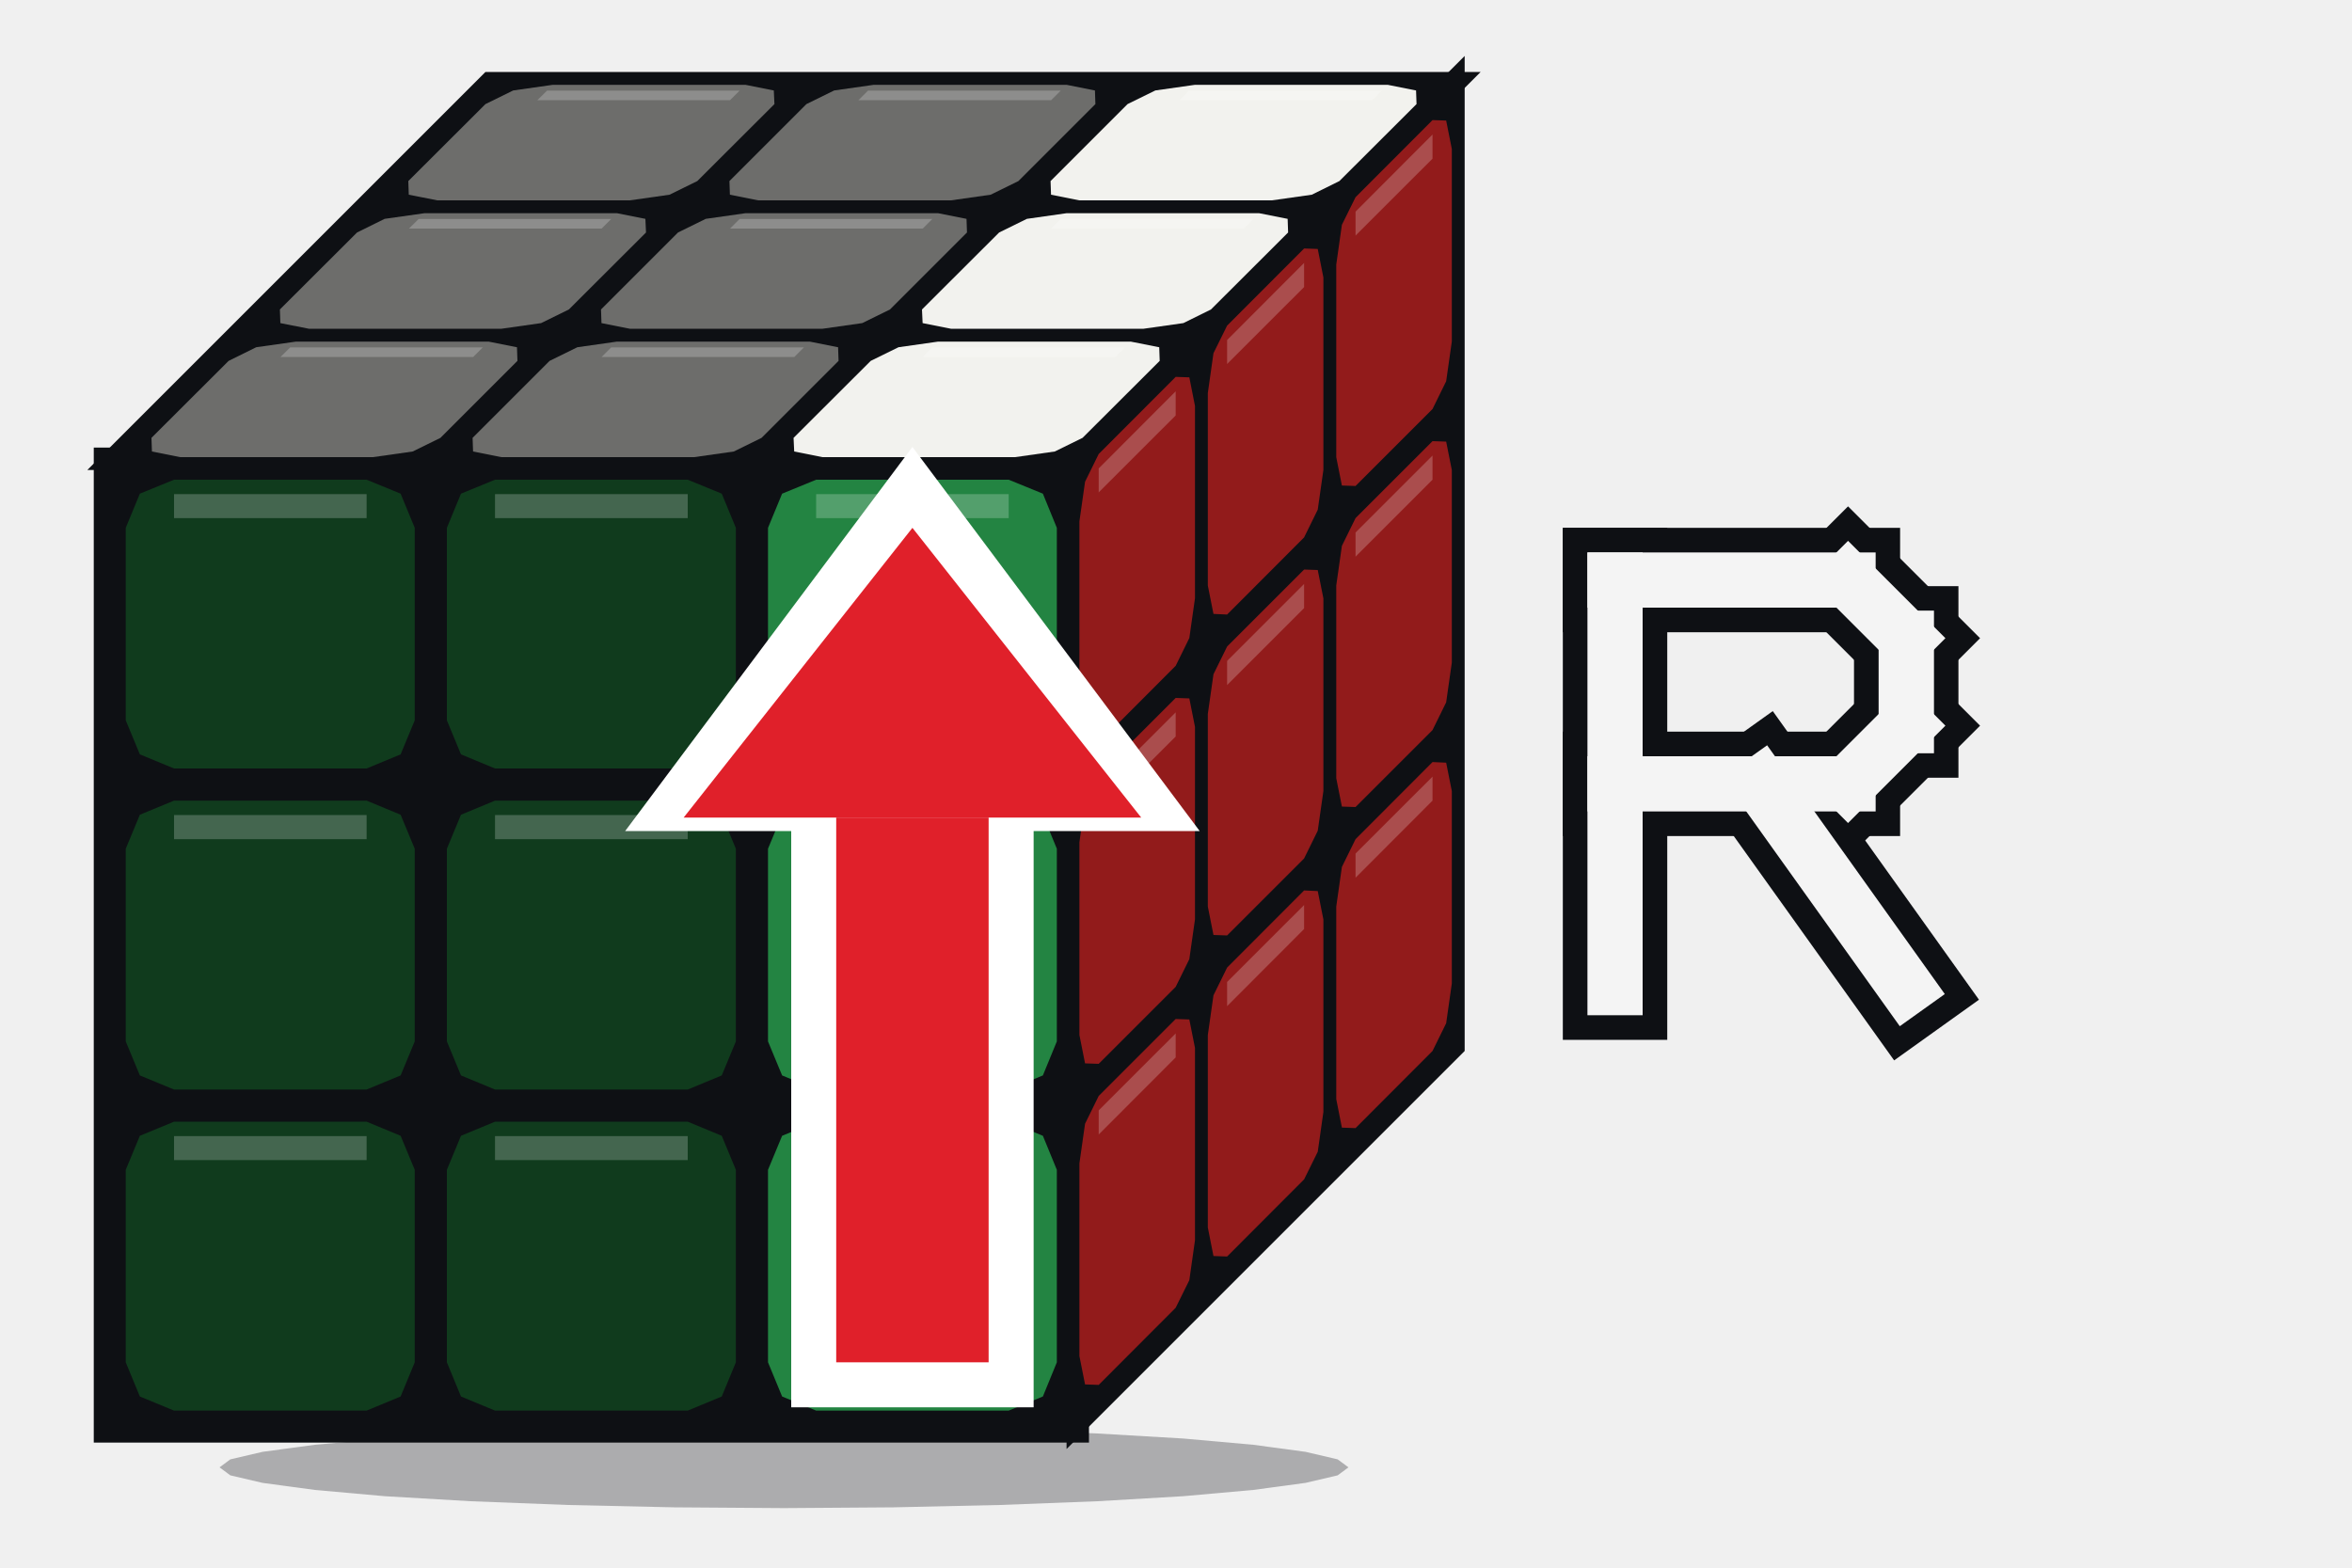
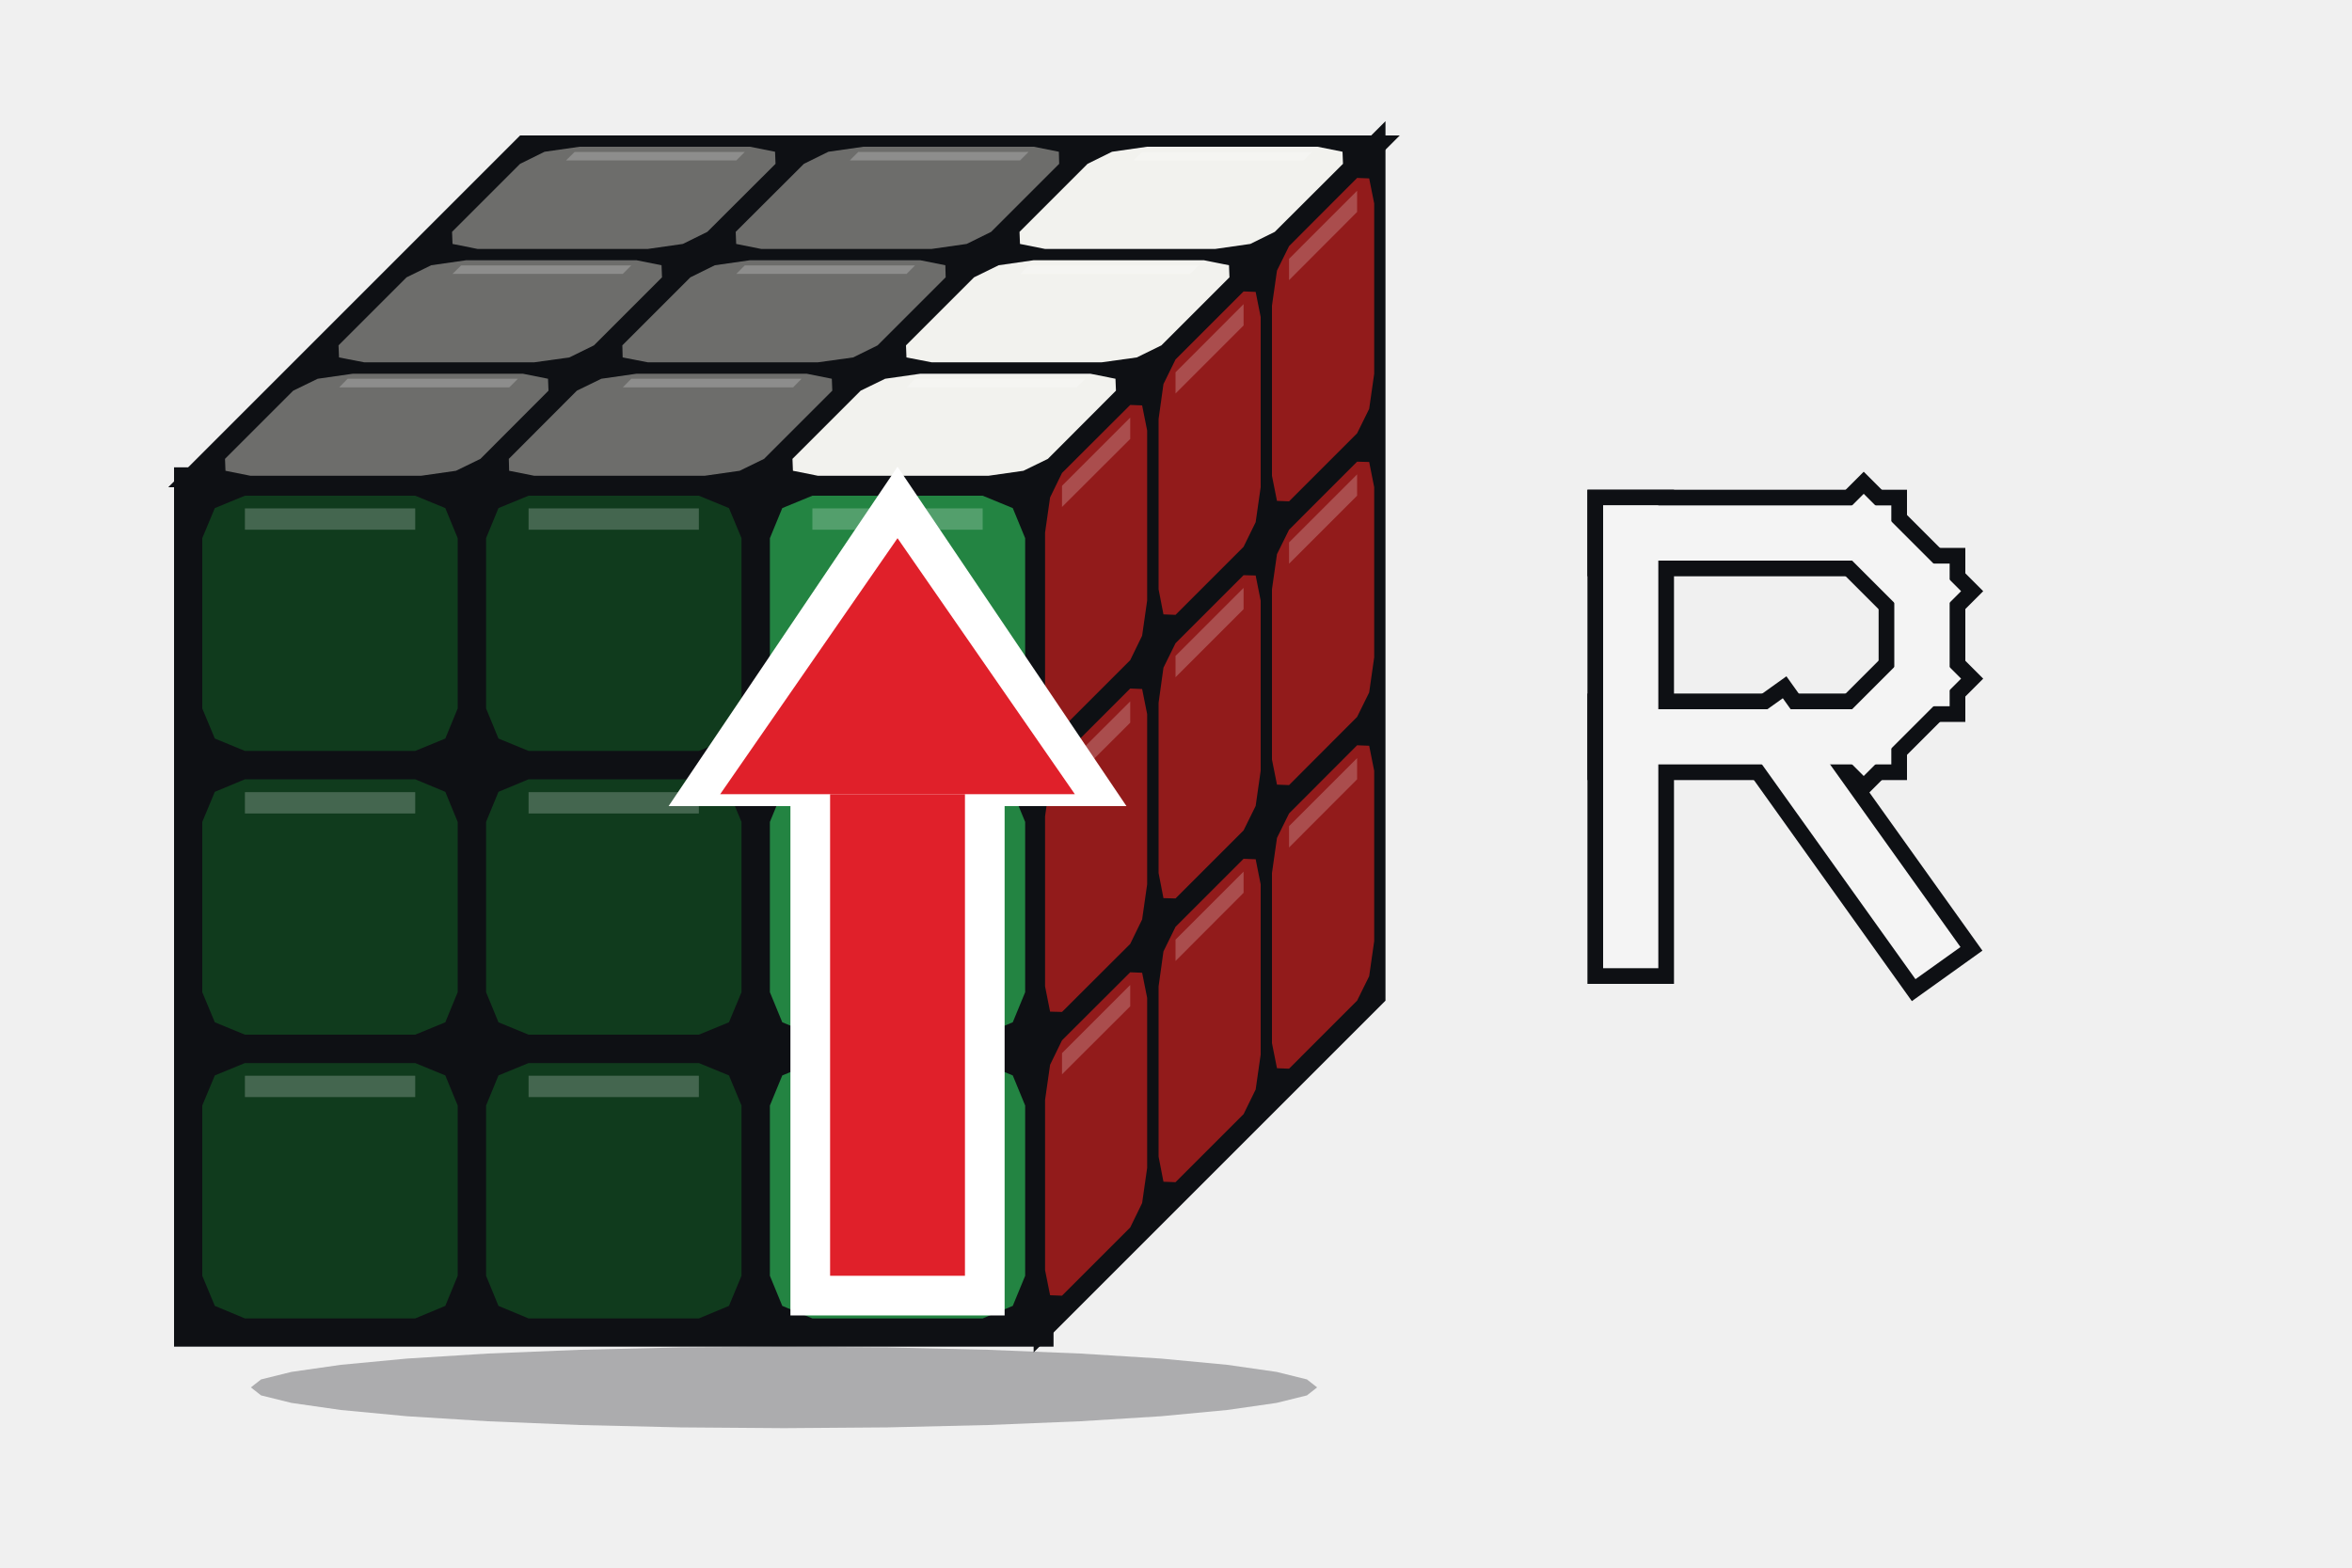
<svg xmlns="http://www.w3.org/2000/svg" viewBox="0 0 150.00 100.00" width="144" height="96">
-   <polygon points="86.00,93.60 85.31,94.11 83.26,94.59 79.93,95.04 75.46,95.44 70.00,95.76 63.78,96.00 57.02,96.15 50.00,96.20 42.98,96.15 36.22,96.00 30.00,95.76 24.54,95.44 20.07,95.04 16.74,94.59 14.69,94.11 14.00,93.60 14.69,93.09 16.74,92.61 20.07,92.16 24.54,91.76 30.00,91.44 36.22,91.20 42.98,91.05 50.00,91.00 57.02,91.05 63.78,91.20 70.00,91.44 75.46,91.76 79.93,92.16 83.26,92.61 85.31,93.09" fill="#0e1014" fill-opacity="0.30" />
-   <polygon points="5.98,92.02 69.45,92.02 69.45,28.55 5.98,28.55" fill="#0e1014" />
-   <polygon points="5.57,29.98 69.04,29.98 94.43,4.59 30.96,4.59" fill="#0e1014" />
-   <polygon points="68.02,92.43 93.41,67.04 93.41,3.57 68.02,28.96" fill="#0e1014" />
-   <polygon points="49.39,6.64 49.35,5.77 47.54,5.41 35.26,5.41 32.73,5.77 30.96,6.64 26.04,11.55 26.07,12.42 27.89,12.78 40.17,12.78 42.70,12.42 44.47,11.55" fill="#6d6d6b" />
-   <polygon points="34.27,6.39 46.56,6.39 47.17,5.78 34.89,5.78" fill="#ffffff" fill-opacity="0.22" />
-   <polygon points="69.86,6.64 69.83,5.77 68.02,5.41 55.73,5.41 53.20,5.77 51.43,6.64 46.52,11.55 46.55,12.42 48.36,12.78 60.65,12.78 63.18,12.42 64.95,11.55" fill="#6d6d6b" />
-   <polygon points="54.75,6.39 67.04,6.39 67.65,5.78 55.36,5.78" fill="#ffffff" fill-opacity="0.22" />
-   <polygon points="90.34,6.64 90.31,5.77 88.50,5.41 76.21,5.41 73.68,5.77 71.91,6.64 67.00,11.55 67.03,12.42 68.84,12.78 81.12,12.78 83.66,12.42 85.42,11.55" fill="#f2f2ee" />
-   <polygon points="75.23,6.39 87.51,6.39 88.13,5.78 75.84,5.78" fill="#ffffff" fill-opacity="0.22" />
-   <polygon points="41.20,14.83 41.16,13.96 39.35,13.60 27.07,13.60 24.53,13.96 22.77,14.83 17.85,19.74 17.88,20.61 19.70,20.97 31.98,20.97 34.51,20.61 36.28,19.74" fill="#6d6d6b" />
-   <polygon points="26.08,14.58 38.37,14.58 38.98,13.97 26.70,13.97" fill="#ffffff" fill-opacity="0.22" />
-   <polygon points="61.67,14.83 61.64,13.96 59.83,13.60 47.54,13.60 45.01,13.96 43.24,14.83 38.33,19.74 38.36,20.61 40.17,20.97 52.46,20.97 54.99,20.61 56.76,19.74" fill="#6d6d6b" />
-   <polygon points="46.56,14.58 58.85,14.58 59.46,13.97 47.17,13.97" fill="#ffffff" fill-opacity="0.22" />
-   <polygon points="82.15,14.83 82.12,13.96 80.30,13.60 68.02,13.60 65.49,13.96 63.72,14.83 58.80,19.74 58.84,20.61 60.65,20.97 72.93,20.97 75.47,20.61 77.23,19.74" fill="#f2f2ee" />
-   <polygon points="67.04,14.58 79.32,14.58 79.94,13.97 67.65,13.97" fill="#ffffff" fill-opacity="0.22" />
-   <polygon points="33.00,23.02 32.97,22.15 31.16,21.79 18.88,21.79 16.34,22.15 14.58,23.02 9.66,27.93 9.69,28.80 11.50,29.16 23.79,29.16 26.32,28.80 28.09,27.93" fill="#6d6d6b" />
-   <polygon points="17.89,22.77 30.18,22.77 30.79,22.16 18.51,22.16" fill="#ffffff" fill-opacity="0.22" />
-   <polygon points="53.48,23.02 53.45,22.15 51.64,21.79 39.35,21.79 36.82,22.15 35.05,23.02 30.14,27.93 30.17,28.80 31.98,29.16 44.27,29.16 46.80,28.80 48.57,27.93" fill="#6d6d6b" />
-   <polygon points="38.37,22.77 50.66,22.77 51.27,22.16 38.98,22.16" fill="#ffffff" fill-opacity="0.22" />
-   <polygon points="73.96,23.02 73.93,22.15 72.11,21.79 59.83,21.79 57.30,22.15 55.53,23.02 50.61,27.93 50.65,28.80 52.46,29.16 64.74,29.16 67.27,28.80 69.04,27.93" fill="#f2f2ee" />
-   <polygon points="58.85,22.77 71.13,22.77 71.75,22.16 59.46,22.16" fill="#ffffff" fill-opacity="0.22" />
-   <polygon points="76.21,25.89 75.85,24.07 74.98,24.04 70.07,28.96 69.20,30.73 68.84,33.26 68.84,45.54 69.20,47.35 70.07,47.39 74.98,42.47 75.85,40.70 76.21,38.17" fill="#921b1b" />
-   <polygon points="70.07,31.41 74.98,26.50 74.98,24.96 70.07,29.88" fill="#ffffff" fill-opacity="0.22" />
-   <polygon points="84.40,17.70 84.04,15.88 83.17,15.85 78.26,20.77 77.39,22.53 77.03,25.07 77.03,37.35 77.39,39.16 78.26,39.20 83.17,34.28 84.04,32.51 84.40,29.98" fill="#921b1b" />
-   <polygon points="78.26,23.22 83.17,18.31 83.17,16.77 78.26,21.69" fill="#ffffff" fill-opacity="0.22" />
-   <polygon points="92.59,9.50 92.23,7.69 91.36,7.66 86.45,12.58 85.58,14.34 85.22,16.88 85.22,29.16 85.58,30.97 86.45,31.00 91.36,26.09 92.23,24.32 92.59,21.79" fill="#921b1b" />
-   <polygon points="86.45,15.03 91.36,10.12 91.36,8.58 86.45,13.50" fill="#ffffff" fill-opacity="0.22" />
-   <polygon points="76.21,46.36 75.85,44.55 74.98,44.52 70.07,49.43 69.20,51.20 68.84,53.73 68.84,66.02 69.20,67.83 70.07,67.86 74.98,62.95 75.85,61.18 76.21,58.65" fill="#921b1b" />
-   <polygon points="70.07,51.89 74.98,46.98 74.98,45.44 70.07,50.35" fill="#ffffff" fill-opacity="0.22" />
-   <polygon points="84.40,38.17 84.04,36.36 83.17,36.33 78.26,41.24 77.39,43.01 77.03,45.54 77.03,57.83 77.39,59.64 78.26,59.67 83.17,54.76 84.04,52.99 84.40,50.46" fill="#921b1b" />
-   <polygon points="78.26,43.70 83.17,38.79 83.17,37.25 78.26,42.16" fill="#ffffff" fill-opacity="0.22" />
-   <polygon points="92.59,29.98 92.23,28.17 91.36,28.14 86.45,33.05 85.58,34.82 85.22,37.35 85.22,49.64 85.58,51.45 86.45,51.48 91.36,46.57 92.23,44.80 92.59,42.27" fill="#921b1b" />
-   <polygon points="86.45,35.51 91.36,30.60 91.36,29.06 86.45,33.97" fill="#ffffff" fill-opacity="0.22" />
-   <polygon points="76.21,66.84 75.85,65.03 74.98,65.00 70.07,69.91 69.20,71.68 68.84,74.21 68.84,86.50 69.20,88.31 70.07,88.34 74.98,83.42 75.85,81.66 76.21,79.12" fill="#921b1b" />
-   <polygon points="70.07,72.37 74.98,67.45 74.98,65.92 70.07,70.83" fill="#ffffff" fill-opacity="0.22" />
-   <polygon points="84.40,58.65 84.04,56.84 83.17,56.80 78.26,61.72 77.39,63.49 77.03,66.02 77.03,78.30 77.39,80.12 78.26,80.15 83.17,75.23 84.04,73.47 84.40,70.93" fill="#921b1b" />
-   <polygon points="78.26,64.18 83.17,59.26 83.17,57.73 78.26,62.64" fill="#ffffff" fill-opacity="0.22" />
-   <polygon points="92.59,50.46 92.23,48.65 91.36,48.61 86.45,53.53 85.58,55.30 85.22,57.83 85.22,70.11 85.58,71.93 86.45,71.96 91.36,67.04 92.23,65.27 92.59,62.74" fill="#921b1b" />
-   <polygon points="86.45,55.99 91.36,51.07 91.36,49.54 86.45,54.45" fill="#ffffff" fill-opacity="0.22" />
-   <polygon points="26.45,33.67 25.55,31.49 23.38,30.60 11.10,30.60 8.92,31.49 8.02,33.67 8.02,45.95 8.92,48.12 11.10,49.02 23.38,49.02 25.55,48.12 26.45,45.95" fill="#103b1d" />
-   <polygon points="11.10,33.05 23.38,33.05 23.38,31.52 11.10,31.52" fill="#ffffff" fill-opacity="0.22" />
-   <polygon points="46.93,33.67 46.03,31.49 43.86,30.60 31.57,30.60 29.40,31.49 28.50,33.67 28.50,45.95 29.40,48.12 31.57,49.02 43.86,49.02 46.03,48.12 46.93,45.95" fill="#103b1d" />
-   <polygon points="31.57,33.05 43.86,33.05 43.86,31.52 31.57,31.52" fill="#ffffff" fill-opacity="0.22" />
-   <polygon points="67.40,33.67 66.51,31.49 64.33,30.60 52.05,30.60 49.88,31.49 48.98,33.67 48.98,45.95 49.88,48.12 52.05,49.02 64.33,49.02 66.51,48.12 67.40,45.95" fill="#238442" />
-   <polygon points="52.05,33.05 64.33,33.05 64.33,31.52 52.05,31.52" fill="#ffffff" fill-opacity="0.22" />
-   <polygon points="26.45,54.14 25.55,51.97 23.38,51.07 11.10,51.07 8.92,51.97 8.02,54.14 8.02,66.43 8.92,68.60 11.10,69.50 23.38,69.50 25.55,68.60 26.45,66.43" fill="#103b1d" />
-   <polygon points="11.10,53.53 23.38,53.53 23.38,51.99 11.10,51.99" fill="#ffffff" fill-opacity="0.22" />
-   <polygon points="46.93,54.14 46.03,51.97 43.86,51.07 31.57,51.07 29.40,51.97 28.50,54.14 28.50,66.43 29.40,68.60 31.57,69.50 43.86,69.50 46.03,68.60 46.93,66.43" fill="#103b1d" />
-   <polygon points="31.57,53.53 43.86,53.53 43.86,51.99 31.57,51.99" fill="#ffffff" fill-opacity="0.22" />
-   <polygon points="67.40,54.14 66.51,51.97 64.33,51.07 52.05,51.07 49.88,51.97 48.98,54.14 48.98,66.43 49.88,68.60 52.05,69.50 64.33,69.50 66.51,68.60 67.40,66.43" fill="#238442" />
-   <polygon points="52.05,53.53 64.33,53.53 64.33,51.99 52.05,51.99" fill="#ffffff" fill-opacity="0.22" />
-   <polygon points="26.45,74.62 25.55,72.45 23.38,71.55 11.10,71.55 8.92,72.45 8.02,74.62 8.02,86.90 8.92,89.08 11.10,89.98 23.38,89.98 25.55,89.08 26.45,86.90" fill="#103b1d" />
-   <polygon points="11.10,74.00 23.38,74.00 23.38,72.47 11.10,72.47" fill="#ffffff" fill-opacity="0.22" />
-   <polygon points="46.93,74.62 46.03,72.45 43.86,71.55 31.57,71.55 29.40,72.45 28.50,74.62 28.50,86.90 29.40,89.08 31.57,89.98 43.86,89.98 46.03,89.08 46.93,86.90" fill="#103b1d" />
-   <polygon points="31.57,74.00 43.86,74.00 43.86,72.47 31.57,72.47" fill="#ffffff" fill-opacity="0.22" />
-   <polygon points="67.40,74.62 66.51,72.45 64.33,71.55 52.05,71.55 49.88,72.45 48.98,74.62 48.98,86.90 49.88,89.08 52.05,89.98 64.33,89.98 66.51,89.08 67.40,86.90" fill="#238442" />
-   <polygon points="52.05,74.00 64.33,74.00 64.33,72.47 52.05,72.47" fill="#ffffff" fill-opacity="0.22" />
-   <polygon points="50.46,89.77 50.46,52.15 65.92,52.15 65.92,89.77" fill="#ffffff" />
-   <polygon points="39.87,53.01 58.19,28.51 76.51,53.01" fill="#ffffff" />
-   <polygon points="53.33,86.90 53.33,52.15 63.05,52.15 63.05,86.90" fill="#e0202a" />
-   <polygon points="43.60,52.15 58.19,33.67 72.78,52.15" fill="#e0202a" />
-   <polygon points="106.33,66.33 106.33,33.67 99.67,33.67 99.67,66.33" fill="#0e1014" />
-   <polygon points="99.67,40.33 121.18,40.33 121.18,33.67 99.67,33.67" fill="#0e1014" />
-   <polygon points="113.15,37.00 121.57,45.42 126.28,40.71 117.86,32.30" fill="#0e1014" />
-   <polygon points="118.24,37.39 118.24,49.61 124.90,49.61 124.90,37.39" fill="#0e1014" />
-   <polygon points="121.57,41.58 113.15,50.00 117.86,54.70 126.28,46.29" fill="#0e1014" />
-   <polygon points="121.18,46.67 99.67,46.67 99.67,53.33 121.18,53.33" fill="#0e1014" />
-   <polygon points="107.64,49.23 120.80,67.64 126.21,63.77 113.06,45.36" fill="#0e1014" />
-   <polygon points="104.76,64.76 104.76,35.24 101.24,35.24 101.24,64.76" fill="#f4f4f4" />
-   <polygon points="101.24,38.76 119.62,38.76 119.62,35.24 101.24,35.24" fill="#f4f4f4" />
-   <polygon points="115.36,37.00 121.57,43.21 124.07,40.71 117.86,34.50" fill="#f4f4f4" />
-   <polygon points="119.81,38.95 119.81,48.05 123.34,48.05 123.34,38.95" fill="#f4f4f4" />
-   <polygon points="121.57,43.79 115.36,50.00 117.86,52.50 124.07,46.29" fill="#f4f4f4" />
-   <polygon points="119.62,48.24 101.24,48.24 101.24,51.76 119.62,51.76" fill="#f4f4f4" />
-   <polygon points="109.82,49.59 121.16,65.46 124.03,63.41 112.70,47.54" fill="#f4f4f4" />
+   <polygon points="84.00,88.50 83.35,89.01 81.41,89.49 78.27,89.94 74.04,90.34 68.89,90.66 63.01,90.90 56.63,91.05 50.00,91.10 43.37,91.05 36.99,90.90 31.11,90.66 25.96,90.34 21.73,89.94 18.59,89.49 16.65,89.01 16.00,88.50 16.65,87.99 18.59,87.51 21.73,87.06 25.96,86.66 31.11,86.34 36.99,86.10 43.37,85.95 50.00,85.90 56.63,85.95 63.01,86.10 68.89,86.34 74.04,86.66 78.27,87.06 81.41,87.51 83.35,87.99" fill="#0e1014" fill-opacity="0.30" />
+   <polygon points="11.10,85.90 67.19,85.90 67.19,29.81 11.10,29.81" fill="#0e1014" />
+   <polygon points="10.73,31.08 66.83,31.08 89.27,8.64 33.17,8.64" fill="#0e1014" />
+   <polygon points="65.92,86.27 88.36,63.83 88.36,7.73 65.92,30.17" fill="#0e1014" />
+   <polygon points="49.46,10.45 49.43,9.68 47.83,9.36 36.97,9.36 34.73,9.68 33.17,10.45 28.83,14.79 28.86,15.56 30.46,15.88 41.31,15.88 43.55,15.56 45.11,14.79" fill="#6d6d6b" />
+   <polygon points="36.10,10.23 46.96,10.23 47.50,9.69 36.65,9.69" fill="#ffffff" fill-opacity="0.22" />
+   <polygon points="67.55,10.45 67.53,9.68 65.92,9.36 55.07,9.36 52.83,9.68 51.27,10.45 46.92,14.79 46.95,15.56 48.55,15.88 59.41,15.88 61.65,15.56 63.21,14.79" fill="#6d6d6b" />
+   <polygon points="54.20,10.23 65.06,10.23 65.60,9.69 54.74,9.69" fill="#ffffff" fill-opacity="0.22" />
+   <polygon points="85.65,10.45 85.62,9.68 84.02,9.36 73.16,9.36 70.92,9.68 69.36,10.45 65.02,14.79 65.05,15.56 66.65,15.88 77.50,15.88 79.74,15.56 81.30,14.79" fill="#f2f2ee" />
+   <polygon points="72.29,10.23 83.15,10.23 83.69,9.69 72.84,9.69" fill="#ffffff" fill-opacity="0.22" />
+   <polygon points="42.22,17.69 42.19,16.92 40.59,16.60 29.73,16.60 27.50,16.92 25.93,17.69 21.59,22.03 21.62,22.80 23.22,23.11 34.08,23.11 36.31,22.80 37.88,22.03" fill="#6d6d6b" />
+   <polygon points="28.86,17.47 39.72,17.47 40.26,16.93 29.41,16.93" fill="#ffffff" fill-opacity="0.22" />
+   <polygon points="60.31,17.69 60.29,16.92 58.69,16.60 47.83,16.60 45.59,16.92 44.03,17.69 39.69,22.03 39.71,22.80 41.31,23.11 52.17,23.11 54.41,22.80 55.97,22.03" fill="#6d6d6b" />
+   <polygon points="46.96,17.47 57.82,17.47 58.36,16.93 47.50,16.93" fill="#ffffff" fill-opacity="0.22" />
+   <polygon points="78.41,17.69 78.38,16.92 76.78,16.60 65.92,16.60 63.69,16.92 62.12,17.69 57.78,22.03 57.81,22.80 59.41,23.11 70.27,23.11 72.50,22.80 74.07,22.03" fill="#f2f2ee" />
+   <polygon points="65.06,17.47 75.91,17.47 76.46,16.93 65.60,16.93" fill="#ffffff" fill-opacity="0.22" />
+   <polygon points="34.98,24.92 34.95,24.16 33.35,23.84 22.50,23.84 20.26,24.16 18.70,24.92 14.35,29.27 14.38,30.03 15.98,30.35 26.84,30.35 29.08,30.03 30.64,29.27" fill="#6d6d6b" />
+   <polygon points="21.63,24.71 32.48,24.71 33.03,24.16 22.17,24.16" fill="#ffffff" fill-opacity="0.22" />
+   <polygon points="53.08,24.92 53.05,24.16 51.45,23.84 40.59,23.84 38.35,24.16 36.79,24.92 32.45,29.27 32.47,30.03 34.08,30.35 44.93,30.35 47.17,30.03 48.73,29.27" fill="#6d6d6b" />
+   <polygon points="39.72,24.71 50.58,24.71 51.12,24.16 40.26,24.16" fill="#ffffff" fill-opacity="0.22" />
+   <polygon points="71.17,24.92 71.14,24.16 69.54,23.84 58.69,23.84 56.45,24.16 54.89,24.92 50.54,29.27 50.57,30.03 52.17,30.35 63.03,30.35 65.27,30.03 66.83,29.27" fill="#f2f2ee" />
+   <polygon points="57.82,24.71 68.67,24.71 69.22,24.16 58.36,24.16" fill="#ffffff" fill-opacity="0.22" />
+   <polygon points="73.16,27.46 72.84,25.86 72.08,25.83 67.73,30.17 66.97,31.73 66.65,33.97 66.65,44.83 66.97,46.43 67.73,46.46 72.08,42.11 72.84,40.55 73.16,38.31" fill="#921b1b" />
+   <polygon points="67.73,32.34 72.08,28.00 72.08,26.64 67.73,30.99" fill="#ffffff" fill-opacity="0.22" />
+   <polygon points="80.40,20.22 80.08,18.62 79.31,18.59 74.97,22.93 74.20,24.50 73.89,26.73 73.89,37.59 74.20,39.19 74.97,39.22 79.31,34.88 80.08,33.31 80.40,31.08" fill="#921b1b" />
+   <polygon points="74.97,25.10 79.31,20.76 79.31,19.40 74.97,23.75" fill="#ffffff" fill-opacity="0.22" />
+   <polygon points="87.64,12.98 87.32,11.38 86.55,11.35 82.21,15.70 81.44,17.26 81.12,19.50 81.12,30.35 81.44,31.95 82.21,31.98 86.55,27.64 87.32,26.08 87.64,23.84" fill="#921b1b" />
+   <polygon points="82.21,17.87 86.55,13.52 86.55,12.17 82.21,16.51" fill="#ffffff" fill-opacity="0.22" />
+   <polygon points="73.16,45.55 72.84,43.95 72.08,43.92 67.73,48.27 66.97,49.83 66.65,52.07 66.65,62.92 66.97,64.53 67.73,64.55 72.08,60.21 72.84,58.65 73.16,56.41" fill="#921b1b" />
+   <polygon points="67.73,50.44 72.08,46.10 72.08,44.74 67.73,49.08" fill="#ffffff" fill-opacity="0.22" />
+   <polygon points="80.40,38.31 80.08,36.71 79.31,36.69 74.97,41.03 74.20,42.59 73.89,44.83 73.89,55.69 74.20,57.29 74.97,57.31 79.31,52.97 80.08,51.41 80.40,49.17" fill="#921b1b" />
+   <polygon points="74.97,43.20 79.31,38.86 79.31,37.50 74.97,41.84" fill="#ffffff" fill-opacity="0.22" />
+   <polygon points="87.64,31.08 87.32,29.47 86.55,29.45 82.21,33.79 81.44,35.35 81.12,37.59 81.12,48.45 81.44,50.05 82.21,50.08 86.55,45.73 87.32,44.17 87.64,41.93" fill="#921b1b" />
+   <polygon points="82.21,35.96 86.55,31.62 86.55,30.26 82.21,34.60" fill="#ffffff" fill-opacity="0.22" />
+   <polygon points="73.16,63.65 72.84,62.05 72.08,62.02 67.73,66.36 66.97,67.92 66.65,70.16 66.65,81.02 66.97,82.62 67.73,82.65 72.08,78.30 72.84,76.74 73.16,74.50" fill="#921b1b" />
+   <polygon points="67.73,68.53 72.08,64.19 72.08,62.83 67.73,67.18" fill="#ffffff" fill-opacity="0.22" />
+   <polygon points="80.40,56.41 80.08,54.81 79.31,54.78 74.97,59.12 74.20,60.69 73.89,62.92 73.89,73.78 74.20,75.38 74.97,75.41 79.31,71.07 80.08,69.50 80.40,67.27" fill="#921b1b" />
+   <polygon points="74.97,61.30 79.31,56.95 79.31,55.60 74.97,59.94" fill="#ffffff" fill-opacity="0.22" />
+   <polygon points="87.64,49.17 87.32,47.57 86.55,47.54 82.21,51.89 81.44,53.45 81.12,55.69 81.12,66.54 81.44,68.14 82.21,68.17 86.55,63.83 87.32,62.27 87.64,60.03" fill="#921b1b" />
+   <polygon points="82.21,54.06 86.55,49.71 86.55,48.36 82.21,52.70" fill="#ffffff" fill-opacity="0.22" />
+   <polygon points="29.19,34.33 28.40,32.41 26.48,31.62 15.62,31.62 13.70,32.41 12.90,34.33 12.90,45.19 13.70,47.11 15.62,47.90 26.48,47.90 28.40,47.11 29.19,45.19" fill="#103b1d" />
+   <polygon points="15.62,33.79 26.48,33.79 26.48,32.43 15.62,32.43" fill="#ffffff" fill-opacity="0.22" />
+   <polygon points="47.29,34.33 46.49,32.41 44.57,31.62 33.71,31.62 31.79,32.41 31.00,34.33 31.00,45.19 31.79,47.11 33.71,47.90 44.57,47.90 46.49,47.11 47.29,45.19" fill="#103b1d" />
+   <polygon points="33.71,33.79 44.57,33.79 44.57,32.43 33.71,32.43" fill="#ffffff" fill-opacity="0.22" />
+   <polygon points="65.38,34.33 64.59,32.41 62.67,31.62 51.81,31.62 49.89,32.41 49.10,34.33 49.10,45.19 49.89,47.11 51.81,47.90 62.67,47.90 64.59,47.11 65.38,45.19" fill="#238442" />
+   <polygon points="51.81,33.79 62.67,33.79 62.67,32.43 51.81,32.43" fill="#ffffff" fill-opacity="0.22" />
+   <polygon points="29.19,52.43 28.40,50.51 26.48,49.71 15.62,49.71 13.70,50.51 12.90,52.43 12.90,63.29 13.70,65.21 15.62,66.00 26.48,66.00 28.40,65.21 29.19,63.29" fill="#103b1d" />
+   <polygon points="15.62,51.89 26.48,51.89 26.48,50.53 15.62,50.53" fill="#ffffff" fill-opacity="0.22" />
+   <polygon points="47.29,52.43 46.49,50.51 44.57,49.71 33.71,49.71 31.79,50.51 31.00,52.43 31.00,63.29 31.79,65.21 33.71,66.00 44.57,66.00 46.49,65.21 47.29,63.29" fill="#103b1d" />
+   <polygon points="33.71,51.89 44.57,51.89 44.57,50.53 33.71,50.53" fill="#ffffff" fill-opacity="0.22" />
+   <polygon points="65.38,52.43 64.59,50.51 62.67,49.71 51.81,49.71 49.89,50.51 49.10,52.43 49.10,63.29 49.89,65.21 51.81,66.00 62.67,66.00 64.59,65.21 65.38,63.29" fill="#238442" />
+   <polygon points="51.81,51.89 62.67,51.89 62.67,50.53 51.81,50.53" fill="#ffffff" fill-opacity="0.22" />
+   <polygon points="29.19,70.52 28.40,68.60 26.48,67.81 15.62,67.81 13.70,68.60 12.90,70.52 12.90,81.38 13.70,83.30 15.62,84.10 26.48,84.10 28.40,83.30 29.19,81.38" fill="#103b1d" />
+   <polygon points="15.62,69.98 26.48,69.98 26.48,68.62 15.62,68.62" fill="#ffffff" fill-opacity="0.22" />
+   <polygon points="47.29,70.52 46.49,68.60 44.57,67.81 33.71,67.81 31.79,68.60 31.00,70.52 31.00,81.38 31.79,83.30 33.71,84.10 44.57,84.10 46.49,83.30 47.29,81.38" fill="#103b1d" />
+   <polygon points="33.71,69.98 44.57,69.98 44.57,68.62 33.71,68.62" fill="#ffffff" fill-opacity="0.22" />
+   <polygon points="65.38,70.52 64.59,68.60 62.67,67.81 51.81,67.81 49.89,68.60 49.10,70.52 49.10,81.38 49.89,83.30 51.81,84.10 62.67,84.10 64.59,83.30 65.38,81.38" fill="#238442" />
+   <polygon points="51.81,69.98 62.67,69.98 62.67,68.62 51.81,68.62" fill="#ffffff" fill-opacity="0.22" />
+   <polygon points="50.41,83.91 50.41,50.66 64.07,50.66 64.07,83.91" fill="#ffffff" />
+   <polygon points="42.64,51.42 57.24,29.77 71.84,51.42" fill="#ffffff" />
+   <polygon points="52.94,81.38 52.94,50.66 61.54,50.66 61.54,81.38" fill="#e0202a" />
+   <polygon points="45.93,50.66 57.24,34.33 68.55,50.66" fill="#e0202a" />
+   <polygon points="106.76,62.76 106.76,31.24 101.24,31.24 101.24,62.76" fill="#0e1014" />
+   <polygon points="101.24,36.76 121.62,36.76 121.62,31.24 101.24,31.24" fill="#0e1014" />
+   <polygon points="114.95,34.00 122.57,41.62 126.48,37.71 118.86,30.09" fill="#0e1014" />
+   <polygon points="119.81,34.95 119.81,46.05 125.34,46.05 125.34,34.95" fill="#0e1014" />
+   <polygon points="122.57,39.38 114.95,47.00 118.86,50.91 126.48,43.29" fill="#0e1014" />
+   <polygon points="121.62,44.24 101.24,44.24 101.24,49.76 121.62,49.76" fill="#0e1014" />
+   <polygon points="109.43,46.36 121.93,63.86 126.43,60.64 113.93,43.14" fill="#0e1014" />
+   <polygon points="105.76,61.76 105.76,32.24 102.24,32.24 102.24,61.76" fill="#f4f4f4" />
+   <polygon points="102.24,35.76 120.62,35.76 120.62,32.24 102.24,32.24" fill="#f4f4f4" />
+   <polygon points="116.36,34.00 122.57,40.21 125.07,37.71 118.86,31.50" fill="#f4f4f4" />
+   <polygon points="120.81,35.95 120.81,45.05 124.34,45.05 124.34,35.95" fill="#f4f4f4" />
+   <polygon points="122.57,40.79 116.36,47.00 118.86,49.50 125.07,43.29" fill="#f4f4f4" />
+   <polygon points="120.62,45.24 102.24,45.24 102.24,48.76 120.62,48.76" fill="#f4f4f4" />
+   <polygon points="110.82,46.59 122.16,62.46 125.03,60.41 113.70,44.54" fill="#f4f4f4" />
</svg>
